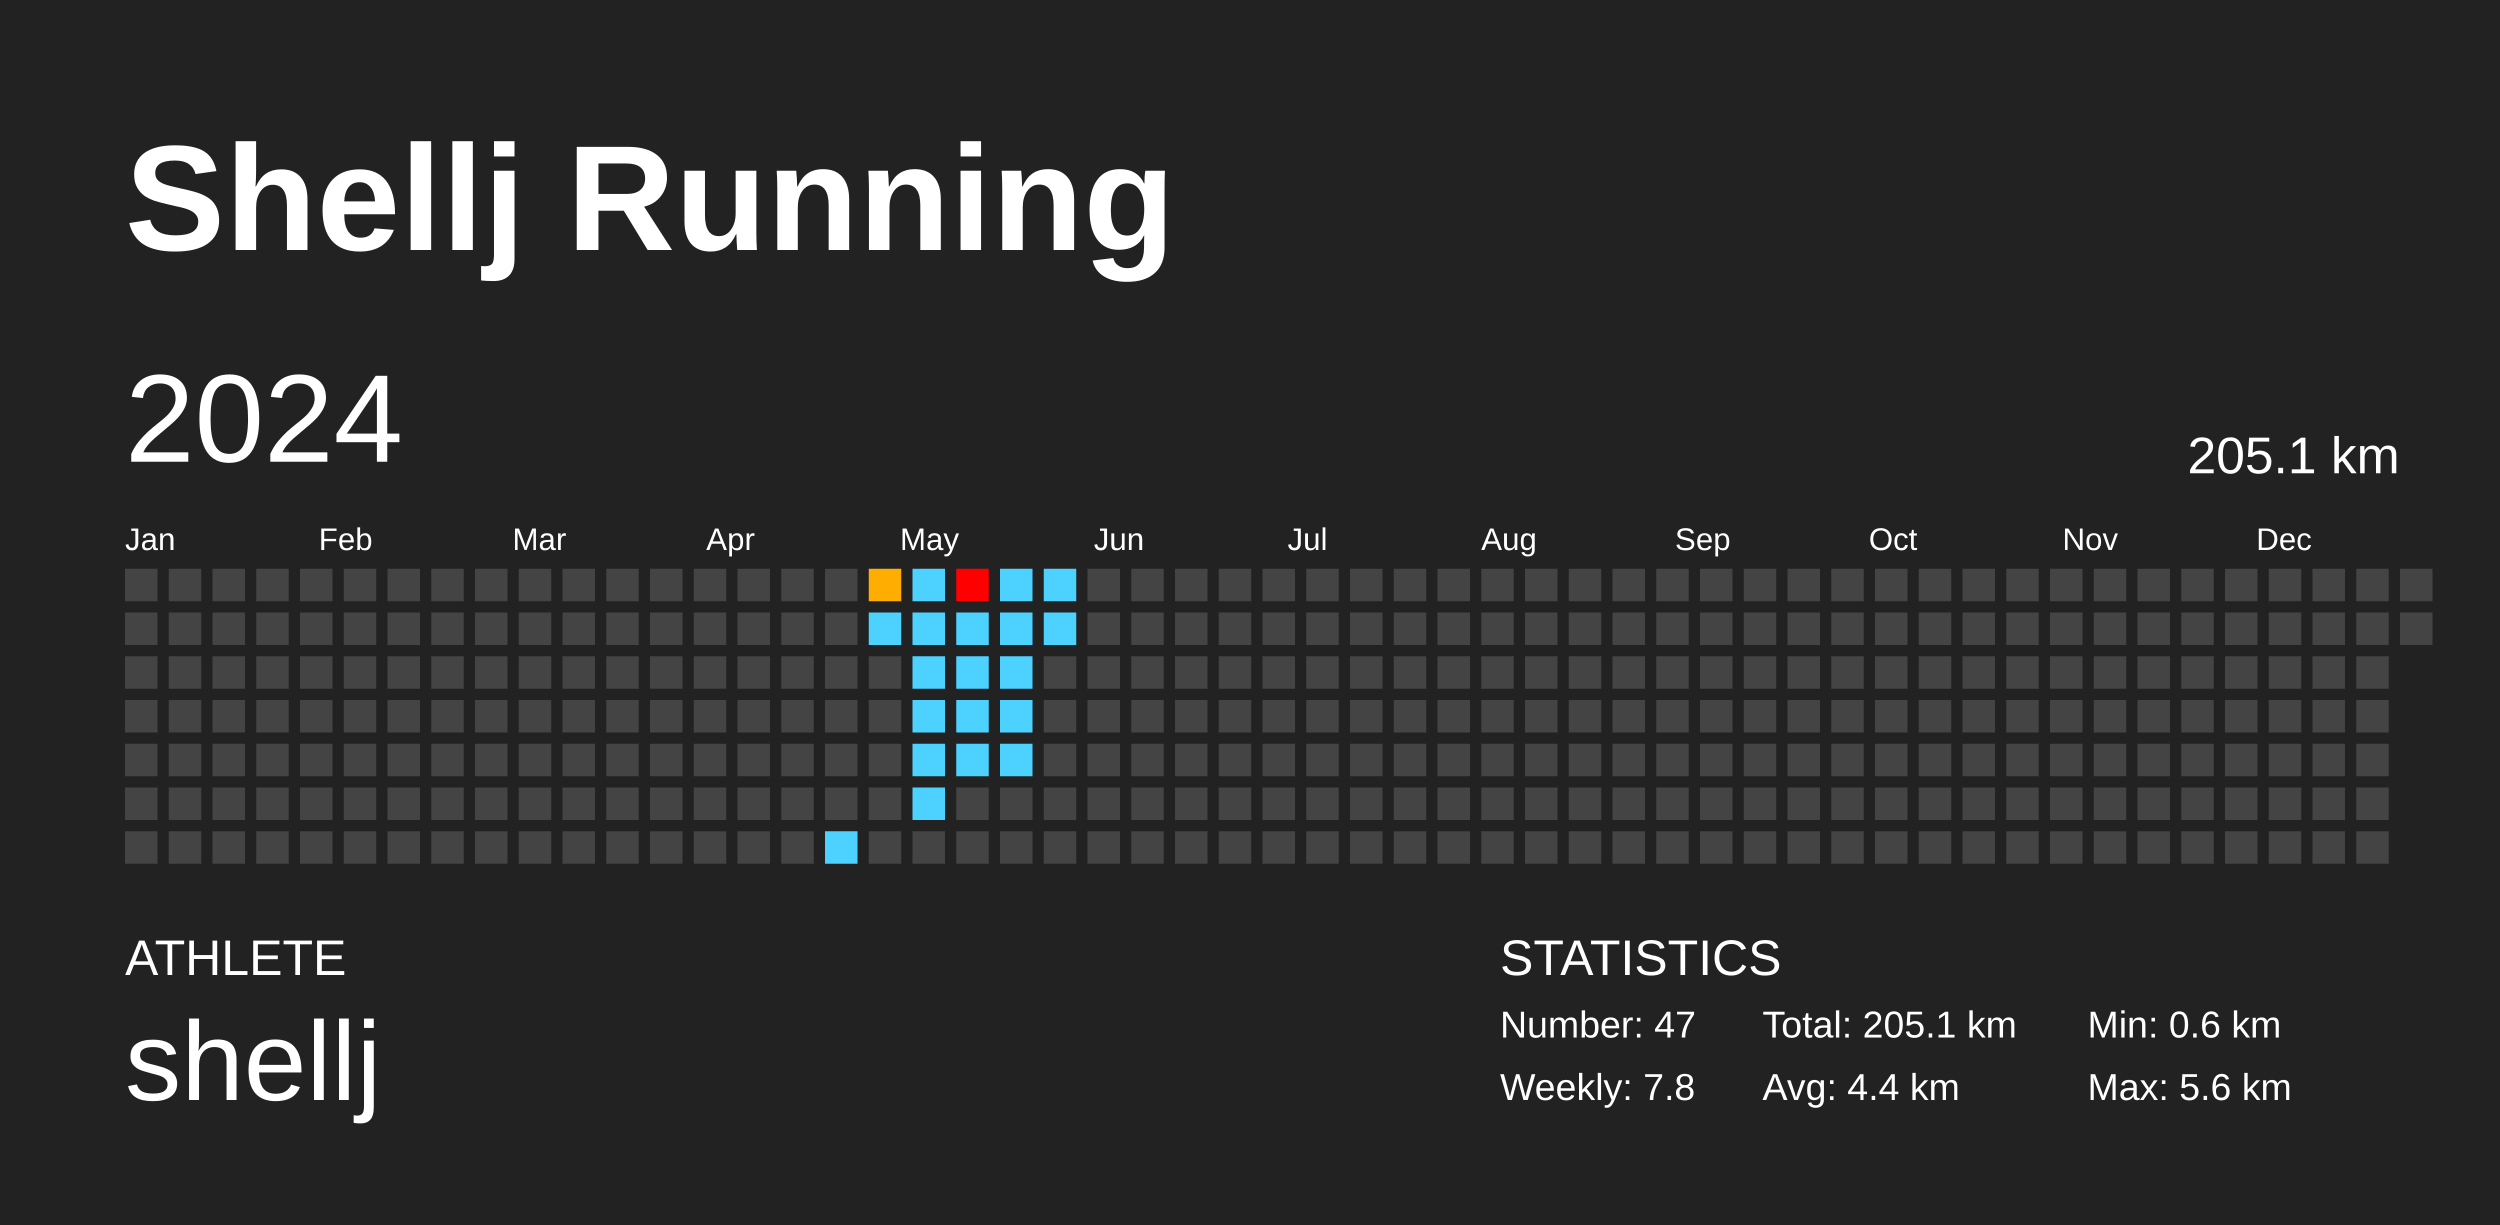
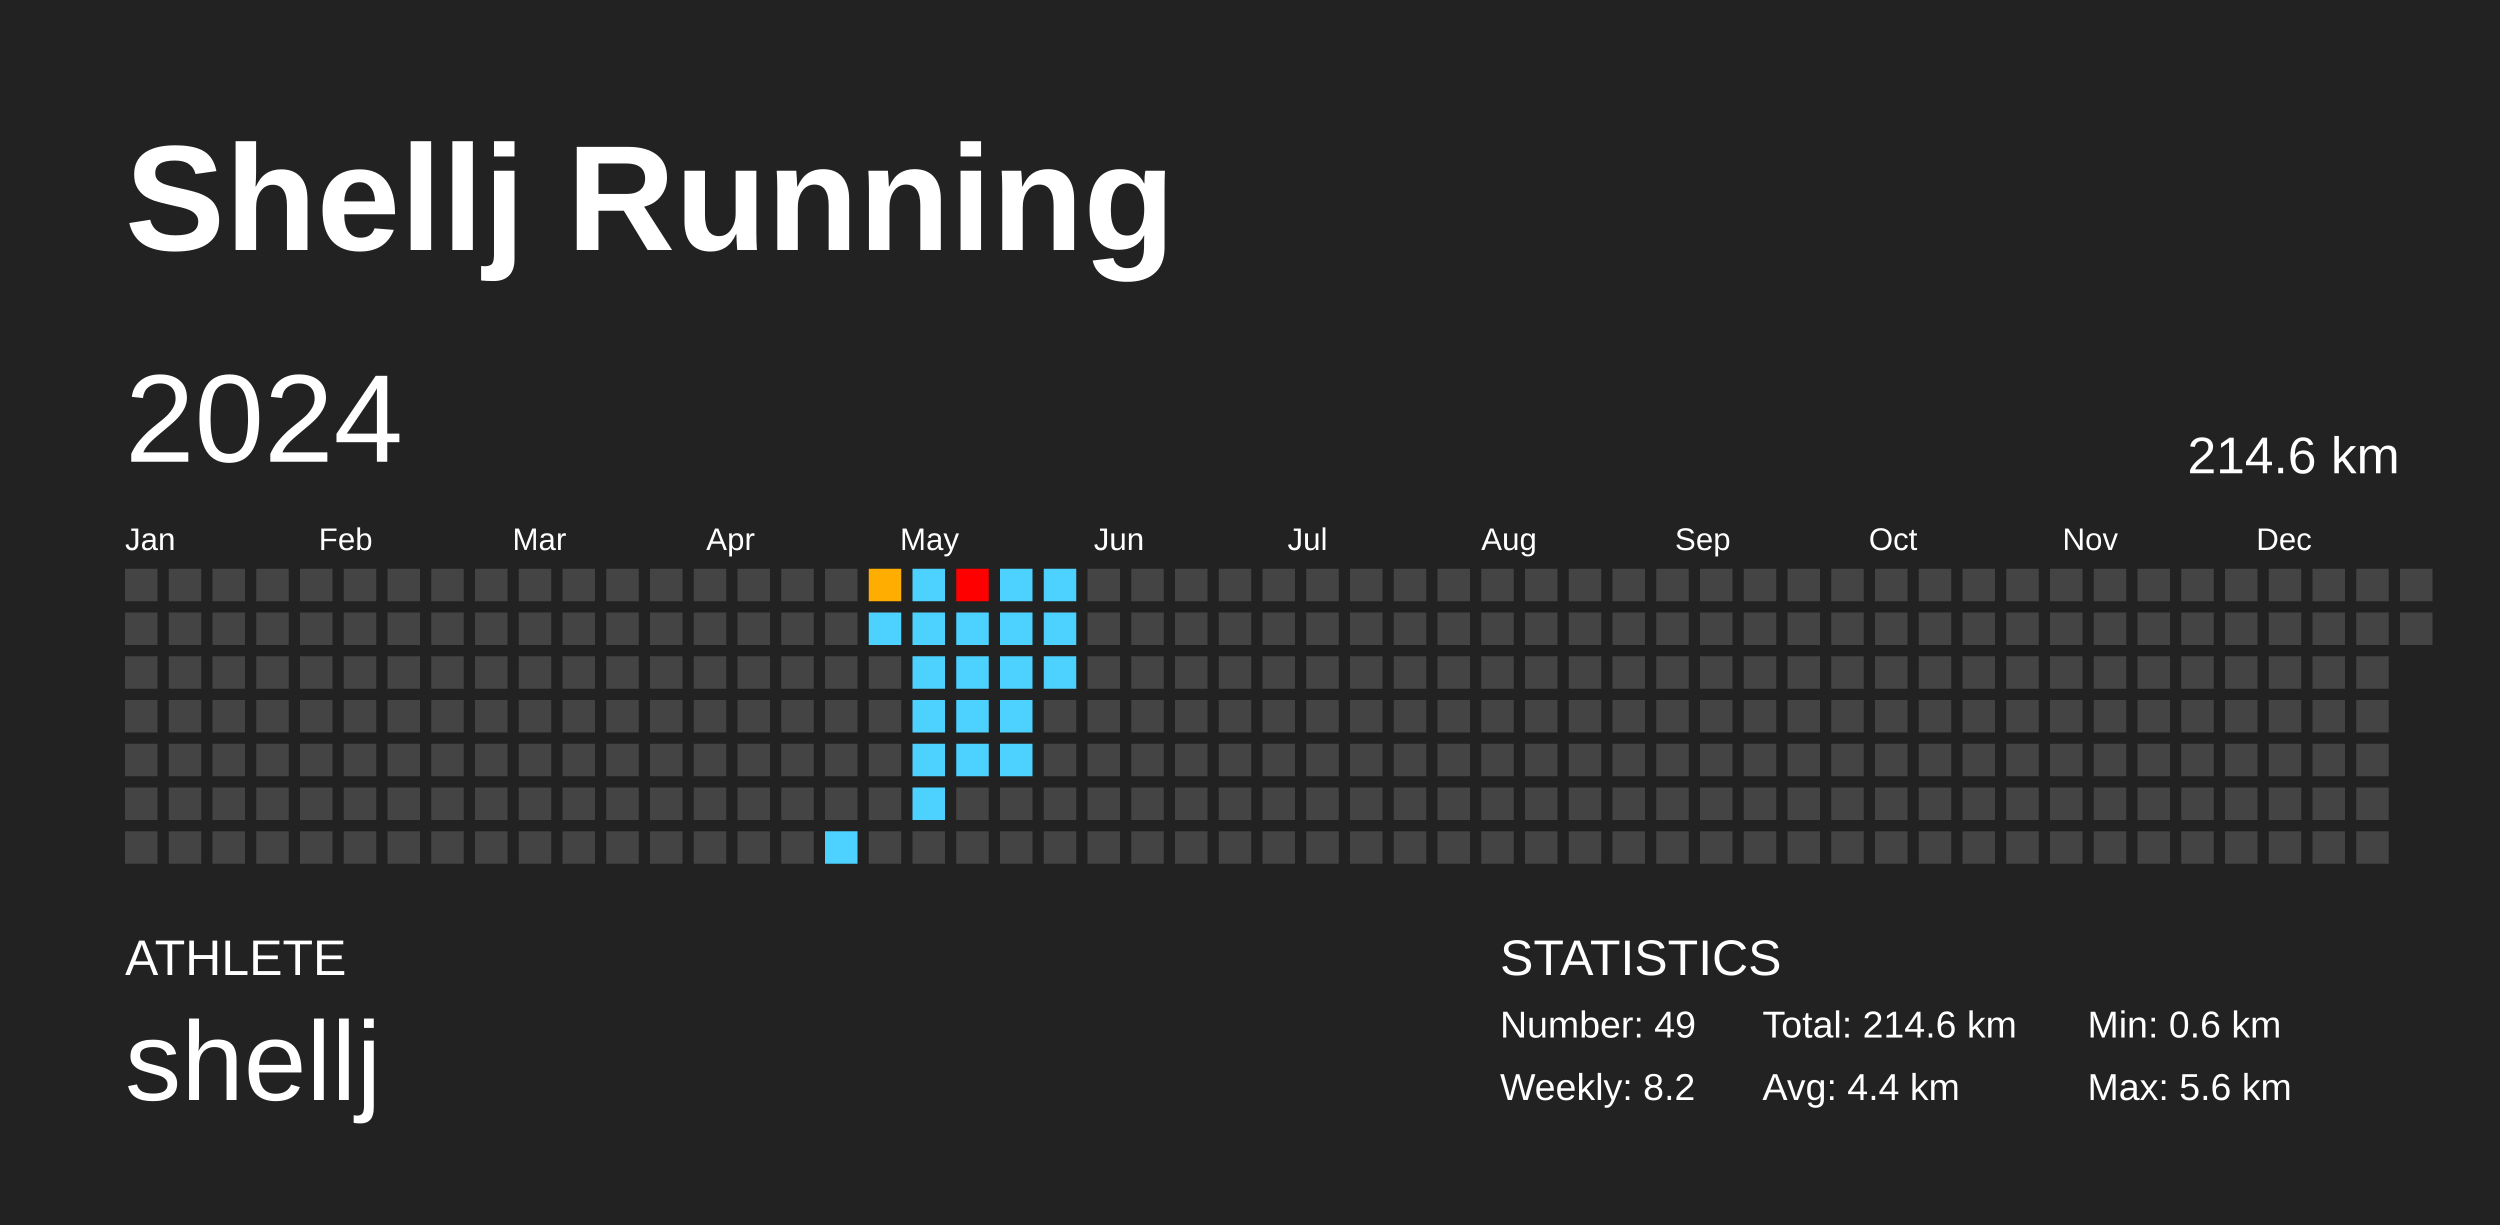
<svg xmlns="http://www.w3.org/2000/svg" baseProfile="full" height="98mm" version="1.1" viewBox="0,0,200,98" width="200mm">
  <defs />
  <rect fill="#222222" height="98" width="200" x="0" y="0" />
  <text fill="#FFFFFF" style="font-size:12px; font-family:Arial; font-weight:bold;" x="10" y="20">Shellj Running</text>
  <text fill="#FFFFFF" style="font-size:4px; font-family:Arial" x="10" y="78">ATHLETE</text>
  <text fill="#FFFFFF" style="font-size:9px; font-family:Arial" x="10" y="88">shellj</text>
  <text fill="#FFFFFF" style="font-size:4px; font-family:Arial" x="120" y="78">STATISTICS</text>
-   <text fill="#FFFFFF" style="font-size:3px; font-family:Arial" x="120" y="83">Number: 47</text>
-   <text fill="#FFFFFF" style="font-size:3px; font-family:Arial" x="120" y="88">Weekly: 7.8</text>
-   <text fill="#FFFFFF" style="font-size:3px; font-family:Arial" x="141" y="83">Total: 205.1 km</text>
+   <text fill="#FFFFFF" style="font-size:3px; font-family:Arial" x="120" y="83">Number: 49</text>
+   <text fill="#FFFFFF" style="font-size:3px; font-family:Arial" x="120" y="88">Weekly: 8.2</text>
+   <text fill="#FFFFFF" style="font-size:3px; font-family:Arial" x="141" y="83">Total: 214.6 km</text>
  <text fill="#FFFFFF" style="font-size:3px; font-family:Arial" x="141" y="88">Avg: 4.4 km</text>
  <text fill="#FFFFFF" style="font-size:3px; font-family:Arial" x="167" y="83">Min: 0.6 km</text>
  <text fill="#FFFFFF" style="font-size:3px; font-family:Arial" x="167" y="88">Max: 5.6 km</text>
  <text dominant-baseline="hanging" fill="#FFFFFF" style="font-size:10.0px; font-family:Arial;" x="10" y="30">2024</text>
-   <text dominant-baseline="hanging" fill="#FFFFFF" style="font-size:4.125px; font-family:Arial;" x="175" y="35">205.1 km</text>
+   <text dominant-baseline="hanging" fill="#FFFFFF" style="font-size:4.125px; font-family:Arial;" x="175" y="35">214.6 km</text>
  <text fill="#FFFFFF" style="font-size:2.5px; font-family:Arial" x="10.0" y="44">Jan</text>
  <text fill="#FFFFFF" style="font-size:2.5px; font-family:Arial" x="25.5" y="44">Feb</text>
  <text fill="#FFFFFF" style="font-size:2.5px; font-family:Arial" x="41.0" y="44">Mar</text>
  <text fill="#FFFFFF" style="font-size:2.5px; font-family:Arial" x="56.5" y="44">Apr</text>
  <text fill="#FFFFFF" style="font-size:2.5px; font-family:Arial" x="72.0" y="44">May</text>
  <text fill="#FFFFFF" style="font-size:2.5px; font-family:Arial" x="87.5" y="44">Jun</text>
  <text fill="#FFFFFF" style="font-size:2.5px; font-family:Arial" x="103.0" y="44">Jul</text>
  <text fill="#FFFFFF" style="font-size:2.5px; font-family:Arial" x="118.5" y="44">Aug</text>
  <text fill="#FFFFFF" style="font-size:2.5px; font-family:Arial" x="134.0" y="44">Sep</text>
  <text fill="#FFFFFF" style="font-size:2.5px; font-family:Arial" x="149.5" y="44">Oct</text>
  <text fill="#FFFFFF" style="font-size:2.5px; font-family:Arial" x="165.0" y="44">Nov</text>
  <text fill="#FFFFFF" style="font-size:2.5px; font-family:Arial" x="180.5" y="44">Dec</text>
  <rect fill="#444444" height="2.6" width="2.6" x="10.0" y="45.5" />
  <rect fill="#444444" height="2.6" width="2.6" x="10.0" y="49.0" />
  <rect fill="#444444" height="2.6" width="2.6" x="10.0" y="52.5" />
  <rect fill="#444444" height="2.6" width="2.6" x="10.0" y="56.0" />
  <rect fill="#444444" height="2.6" width="2.6" x="10.0" y="59.5" />
  <rect fill="#444444" height="2.6" width="2.6" x="10.0" y="63.0" />
  <rect fill="#444444" height="2.6" width="2.6" x="10.0" y="66.5" />
  <rect fill="#444444" height="2.6" width="2.6" x="13.5" y="45.5" />
  <rect fill="#444444" height="2.6" width="2.6" x="13.5" y="49.0" />
  <rect fill="#444444" height="2.6" width="2.6" x="13.5" y="52.5" />
  <rect fill="#444444" height="2.6" width="2.6" x="13.5" y="56.0" />
  <rect fill="#444444" height="2.6" width="2.6" x="13.5" y="59.5" />
  <rect fill="#444444" height="2.6" width="2.6" x="13.5" y="63.0" />
  <rect fill="#444444" height="2.6" width="2.6" x="13.5" y="66.5" />
  <rect fill="#444444" height="2.6" width="2.6" x="17.0" y="45.5" />
  <rect fill="#444444" height="2.6" width="2.6" x="17.0" y="49.0" />
  <rect fill="#444444" height="2.6" width="2.6" x="17.0" y="52.5" />
  <rect fill="#444444" height="2.6" width="2.6" x="17.0" y="56.0" />
  <rect fill="#444444" height="2.6" width="2.6" x="17.0" y="59.5" />
  <rect fill="#444444" height="2.6" width="2.6" x="17.0" y="63.0" />
  <rect fill="#444444" height="2.6" width="2.6" x="17.0" y="66.5" />
  <rect fill="#444444" height="2.6" width="2.6" x="20.5" y="45.5" />
  <rect fill="#444444" height="2.6" width="2.6" x="20.5" y="49.0" />
  <rect fill="#444444" height="2.6" width="2.6" x="20.5" y="52.5" />
  <rect fill="#444444" height="2.6" width="2.6" x="20.5" y="56.0" />
  <rect fill="#444444" height="2.6" width="2.6" x="20.5" y="59.5" />
  <rect fill="#444444" height="2.6" width="2.6" x="20.5" y="63.0" />
  <rect fill="#444444" height="2.6" width="2.6" x="20.5" y="66.5" />
  <rect fill="#444444" height="2.6" width="2.6" x="24.0" y="45.5" />
  <rect fill="#444444" height="2.6" width="2.6" x="24.0" y="49.0" />
  <rect fill="#444444" height="2.6" width="2.6" x="24.0" y="52.5" />
  <rect fill="#444444" height="2.6" width="2.6" x="24.0" y="56.0" />
  <rect fill="#444444" height="2.6" width="2.6" x="24.0" y="59.5" />
  <rect fill="#444444" height="2.6" width="2.6" x="24.0" y="63.0" />
  <rect fill="#444444" height="2.6" width="2.6" x="24.0" y="66.5" />
  <rect fill="#444444" height="2.6" width="2.6" x="27.5" y="45.5" />
  <rect fill="#444444" height="2.6" width="2.6" x="27.5" y="49.0" />
  <rect fill="#444444" height="2.6" width="2.6" x="27.5" y="52.5" />
  <rect fill="#444444" height="2.6" width="2.6" x="27.5" y="56.0" />
  <rect fill="#444444" height="2.6" width="2.6" x="27.5" y="59.5" />
  <rect fill="#444444" height="2.6" width="2.6" x="27.5" y="63.0" />
  <rect fill="#444444" height="2.6" width="2.6" x="27.5" y="66.5" />
  <rect fill="#444444" height="2.6" width="2.6" x="31.0" y="45.5" />
  <rect fill="#444444" height="2.6" width="2.6" x="31.0" y="49.0" />
  <rect fill="#444444" height="2.6" width="2.6" x="31.0" y="52.5" />
  <rect fill="#444444" height="2.6" width="2.6" x="31.0" y="56.0" />
  <rect fill="#444444" height="2.6" width="2.6" x="31.0" y="59.5" />
  <rect fill="#444444" height="2.6" width="2.6" x="31.0" y="63.0" />
  <rect fill="#444444" height="2.6" width="2.6" x="31.0" y="66.5" />
  <rect fill="#444444" height="2.6" width="2.6" x="34.5" y="45.5" />
  <rect fill="#444444" height="2.6" width="2.6" x="34.5" y="49.0" />
  <rect fill="#444444" height="2.6" width="2.6" x="34.5" y="52.5" />
  <rect fill="#444444" height="2.6" width="2.6" x="34.5" y="56.0" />
  <rect fill="#444444" height="2.6" width="2.6" x="34.5" y="59.5" />
  <rect fill="#444444" height="2.6" width="2.6" x="34.5" y="63.0" />
  <rect fill="#444444" height="2.6" width="2.6" x="34.5" y="66.5" />
  <rect fill="#444444" height="2.6" width="2.6" x="38.0" y="45.5" />
  <rect fill="#444444" height="2.6" width="2.6" x="38.0" y="49.0" />
  <rect fill="#444444" height="2.6" width="2.6" x="38.0" y="52.5" />
  <rect fill="#444444" height="2.6" width="2.6" x="38.0" y="56.0" />
  <rect fill="#444444" height="2.6" width="2.6" x="38.0" y="59.5" />
  <rect fill="#444444" height="2.6" width="2.6" x="38.0" y="63.0" />
  <rect fill="#444444" height="2.6" width="2.6" x="38.0" y="66.5" />
  <rect fill="#444444" height="2.6" width="2.6" x="41.5" y="45.5" />
  <rect fill="#444444" height="2.6" width="2.6" x="41.5" y="49.0" />
  <rect fill="#444444" height="2.6" width="2.6" x="41.5" y="52.5" />
  <rect fill="#444444" height="2.6" width="2.6" x="41.5" y="56.0" />
  <rect fill="#444444" height="2.6" width="2.6" x="41.5" y="59.5" />
  <rect fill="#444444" height="2.6" width="2.6" x="41.5" y="63.0" />
  <rect fill="#444444" height="2.6" width="2.6" x="41.5" y="66.5" />
  <rect fill="#444444" height="2.6" width="2.6" x="45.0" y="45.5" />
  <rect fill="#444444" height="2.6" width="2.6" x="45.0" y="49.0" />
  <rect fill="#444444" height="2.6" width="2.6" x="45.0" y="52.5" />
  <rect fill="#444444" height="2.6" width="2.6" x="45.0" y="56.0" />
  <rect fill="#444444" height="2.6" width="2.6" x="45.0" y="59.5" />
  <rect fill="#444444" height="2.6" width="2.6" x="45.0" y="63.0" />
  <rect fill="#444444" height="2.6" width="2.6" x="45.0" y="66.5" />
  <rect fill="#444444" height="2.6" width="2.6" x="48.5" y="45.5" />
  <rect fill="#444444" height="2.6" width="2.6" x="48.5" y="49.0" />
  <rect fill="#444444" height="2.6" width="2.6" x="48.5" y="52.5" />
  <rect fill="#444444" height="2.6" width="2.6" x="48.5" y="56.0" />
  <rect fill="#444444" height="2.6" width="2.6" x="48.5" y="59.5" />
  <rect fill="#444444" height="2.6" width="2.6" x="48.5" y="63.0" />
  <rect fill="#444444" height="2.6" width="2.6" x="48.5" y="66.5" />
  <rect fill="#444444" height="2.6" width="2.6" x="52.0" y="45.5" />
  <rect fill="#444444" height="2.6" width="2.6" x="52.0" y="49.0" />
  <rect fill="#444444" height="2.6" width="2.6" x="52.0" y="52.5" />
  <rect fill="#444444" height="2.6" width="2.6" x="52.0" y="56.0" />
  <rect fill="#444444" height="2.6" width="2.6" x="52.0" y="59.5" />
  <rect fill="#444444" height="2.6" width="2.6" x="52.0" y="63.0" />
  <rect fill="#444444" height="2.6" width="2.6" x="52.0" y="66.5" />
  <rect fill="#444444" height="2.6" width="2.6" x="55.5" y="45.5" />
  <rect fill="#444444" height="2.6" width="2.6" x="55.5" y="49.0" />
  <rect fill="#444444" height="2.6" width="2.6" x="55.5" y="52.5" />
  <rect fill="#444444" height="2.6" width="2.6" x="55.5" y="56.0" />
  <rect fill="#444444" height="2.6" width="2.6" x="55.5" y="59.5" />
  <rect fill="#444444" height="2.6" width="2.6" x="55.5" y="63.0" />
  <rect fill="#444444" height="2.6" width="2.6" x="55.5" y="66.5" />
  <rect fill="#444444" height="2.6" width="2.6" x="59.0" y="45.5" />
  <rect fill="#444444" height="2.6" width="2.6" x="59.0" y="49.0" />
  <rect fill="#444444" height="2.6" width="2.6" x="59.0" y="52.5" />
  <rect fill="#444444" height="2.6" width="2.6" x="59.0" y="56.0" />
  <rect fill="#444444" height="2.6" width="2.6" x="59.0" y="59.5" />
  <rect fill="#444444" height="2.6" width="2.6" x="59.0" y="63.0" />
  <rect fill="#444444" height="2.6" width="2.6" x="59.0" y="66.5" />
  <rect fill="#444444" height="2.6" width="2.6" x="62.5" y="45.5" />
  <rect fill="#444444" height="2.6" width="2.6" x="62.5" y="49.0" />
  <rect fill="#444444" height="2.6" width="2.6" x="62.5" y="52.5" />
  <rect fill="#444444" height="2.6" width="2.6" x="62.5" y="56.0" />
  <rect fill="#444444" height="2.6" width="2.6" x="62.5" y="59.5" />
  <rect fill="#444444" height="2.6" width="2.6" x="62.5" y="63.0" />
  <rect fill="#444444" height="2.6" width="2.6" x="62.5" y="66.5" />
  <rect fill="#444444" height="2.6" width="2.6" x="66.0" y="45.5" />
  <rect fill="#444444" height="2.6" width="2.6" x="66.0" y="49.0" />
  <rect fill="#444444" height="2.6" width="2.6" x="66.0" y="52.5" />
  <rect fill="#444444" height="2.6" width="2.6" x="66.0" y="56.0" />
  <rect fill="#444444" height="2.6" width="2.6" x="66.0" y="59.5" />
  <rect fill="#444444" height="2.6" width="2.6" x="66.0" y="63.0" />
  <rect fill="#4dd2ff" height="2.6" width="2.6" x="66.0" y="66.5" />
  <rect fill="#ffad00" height="2.6" width="2.6" x="69.5" y="45.5" />
  <rect fill="#4dd2ff" height="2.6" width="2.6" x="69.5" y="49.0" />
  <rect fill="#444444" height="2.6" width="2.6" x="69.5" y="52.5" />
  <rect fill="#444444" height="2.6" width="2.6" x="69.5" y="56.0" />
  <rect fill="#444444" height="2.6" width="2.6" x="69.5" y="59.5" />
  <rect fill="#444444" height="2.6" width="2.6" x="69.5" y="63.0" />
  <rect fill="#444444" height="2.6" width="2.6" x="69.5" y="66.5" />
  <rect fill="#4dd2ff" height="2.6" width="2.6" x="73.0" y="45.5" />
  <rect fill="#4dd2ff" height="2.6" width="2.6" x="73.0" y="49.0" />
  <rect fill="#4dd2ff" height="2.6" width="2.6" x="73.0" y="52.5" />
  <rect fill="#4dd2ff" height="2.6" width="2.6" x="73.0" y="56.0" />
  <rect fill="#4dd2ff" height="2.6" width="2.6" x="73.0" y="59.5" />
  <rect fill="#4dd2ff" height="2.6" width="2.6" x="73.0" y="63.0" />
  <rect fill="#444444" height="2.6" width="2.6" x="73.0" y="66.5" />
  <rect fill="red" height="2.6" width="2.6" x="76.5" y="45.5" />
  <rect fill="#4dd2ff" height="2.6" width="2.6" x="76.5" y="49.0" />
  <rect fill="#4dd2ff" height="2.6" width="2.6" x="76.5" y="52.5" />
  <rect fill="#4dd2ff" height="2.6" width="2.6" x="76.5" y="56.0" />
  <rect fill="#4dd2ff" height="2.6" width="2.6" x="76.5" y="59.5" />
  <rect fill="#444444" height="2.6" width="2.6" x="76.5" y="63.0" />
  <rect fill="#444444" height="2.6" width="2.6" x="76.5" y="66.5" />
  <rect fill="#4dd2ff" height="2.6" width="2.6" x="80.0" y="45.5" />
  <rect fill="#4dd2ff" height="2.6" width="2.6" x="80.0" y="49.0" />
  <rect fill="#4dd2ff" height="2.6" width="2.6" x="80.0" y="52.5" />
  <rect fill="#4dd2ff" height="2.6" width="2.6" x="80.0" y="56.0" />
  <rect fill="#4dd2ff" height="2.6" width="2.6" x="80.0" y="59.5" />
  <rect fill="#444444" height="2.6" width="2.6" x="80.0" y="63.0" />
  <rect fill="#444444" height="2.6" width="2.6" x="80.0" y="66.5" />
  <rect fill="#4dd2ff" height="2.6" width="2.6" x="83.5" y="45.5" />
  <rect fill="#4dd2ff" height="2.6" width="2.6" x="83.5" y="49.0" />
-   <rect fill="#444444" height="2.6" width="2.6" x="83.5" y="52.5" />
+   <rect fill="#4dd2ff" height="2.6" width="2.6" x="83.5" y="52.5" />
  <rect fill="#444444" height="2.6" width="2.6" x="83.5" y="56.0" />
  <rect fill="#444444" height="2.6" width="2.6" x="83.5" y="59.5" />
  <rect fill="#444444" height="2.6" width="2.6" x="83.5" y="63.0" />
  <rect fill="#444444" height="2.6" width="2.6" x="83.5" y="66.5" />
  <rect fill="#444444" height="2.6" width="2.6" x="87.0" y="45.5" />
  <rect fill="#444444" height="2.6" width="2.6" x="87.0" y="49.0" />
  <rect fill="#444444" height="2.6" width="2.6" x="87.0" y="52.5" />
  <rect fill="#444444" height="2.6" width="2.6" x="87.0" y="56.0" />
  <rect fill="#444444" height="2.6" width="2.6" x="87.0" y="59.5" />
  <rect fill="#444444" height="2.6" width="2.6" x="87.0" y="63.0" />
  <rect fill="#444444" height="2.6" width="2.6" x="87.0" y="66.5" />
  <rect fill="#444444" height="2.6" width="2.6" x="90.5" y="45.5" />
  <rect fill="#444444" height="2.6" width="2.6" x="90.5" y="49.0" />
  <rect fill="#444444" height="2.6" width="2.6" x="90.5" y="52.5" />
  <rect fill="#444444" height="2.6" width="2.6" x="90.5" y="56.0" />
  <rect fill="#444444" height="2.6" width="2.6" x="90.5" y="59.5" />
  <rect fill="#444444" height="2.6" width="2.6" x="90.5" y="63.0" />
  <rect fill="#444444" height="2.6" width="2.6" x="90.5" y="66.5" />
  <rect fill="#444444" height="2.6" width="2.6" x="94.0" y="45.5" />
  <rect fill="#444444" height="2.6" width="2.6" x="94.0" y="49.0" />
  <rect fill="#444444" height="2.6" width="2.6" x="94.0" y="52.5" />
  <rect fill="#444444" height="2.6" width="2.6" x="94.0" y="56.0" />
  <rect fill="#444444" height="2.6" width="2.6" x="94.0" y="59.5" />
  <rect fill="#444444" height="2.6" width="2.6" x="94.0" y="63.0" />
  <rect fill="#444444" height="2.6" width="2.6" x="94.0" y="66.5" />
  <rect fill="#444444" height="2.6" width="2.6" x="97.5" y="45.5" />
  <rect fill="#444444" height="2.6" width="2.6" x="97.5" y="49.0" />
  <rect fill="#444444" height="2.6" width="2.6" x="97.5" y="52.5" />
  <rect fill="#444444" height="2.6" width="2.6" x="97.5" y="56.0" />
  <rect fill="#444444" height="2.6" width="2.6" x="97.5" y="59.5" />
  <rect fill="#444444" height="2.6" width="2.6" x="97.5" y="63.0" />
  <rect fill="#444444" height="2.6" width="2.6" x="97.5" y="66.5" />
  <rect fill="#444444" height="2.6" width="2.6" x="101.0" y="45.5" />
  <rect fill="#444444" height="2.6" width="2.6" x="101.0" y="49.0" />
  <rect fill="#444444" height="2.6" width="2.6" x="101.0" y="52.5" />
  <rect fill="#444444" height="2.6" width="2.6" x="101.0" y="56.0" />
  <rect fill="#444444" height="2.6" width="2.6" x="101.0" y="59.5" />
  <rect fill="#444444" height="2.6" width="2.6" x="101.0" y="63.0" />
  <rect fill="#444444" height="2.6" width="2.6" x="101.0" y="66.5" />
  <rect fill="#444444" height="2.6" width="2.6" x="104.5" y="45.5" />
  <rect fill="#444444" height="2.6" width="2.6" x="104.5" y="49.0" />
  <rect fill="#444444" height="2.6" width="2.6" x="104.5" y="52.5" />
  <rect fill="#444444" height="2.6" width="2.6" x="104.5" y="56.0" />
  <rect fill="#444444" height="2.6" width="2.6" x="104.5" y="59.5" />
  <rect fill="#444444" height="2.6" width="2.6" x="104.5" y="63.0" />
  <rect fill="#444444" height="2.6" width="2.6" x="104.5" y="66.5" />
  <rect fill="#444444" height="2.6" width="2.6" x="108.0" y="45.5" />
  <rect fill="#444444" height="2.6" width="2.6" x="108.0" y="49.0" />
  <rect fill="#444444" height="2.6" width="2.6" x="108.0" y="52.5" />
  <rect fill="#444444" height="2.6" width="2.6" x="108.0" y="56.0" />
  <rect fill="#444444" height="2.6" width="2.6" x="108.0" y="59.5" />
  <rect fill="#444444" height="2.6" width="2.6" x="108.0" y="63.0" />
  <rect fill="#444444" height="2.6" width="2.6" x="108.0" y="66.5" />
  <rect fill="#444444" height="2.6" width="2.6" x="111.5" y="45.5" />
  <rect fill="#444444" height="2.6" width="2.6" x="111.5" y="49.0" />
  <rect fill="#444444" height="2.6" width="2.6" x="111.5" y="52.5" />
  <rect fill="#444444" height="2.6" width="2.6" x="111.5" y="56.0" />
  <rect fill="#444444" height="2.6" width="2.6" x="111.5" y="59.5" />
  <rect fill="#444444" height="2.6" width="2.6" x="111.5" y="63.0" />
  <rect fill="#444444" height="2.6" width="2.6" x="111.5" y="66.5" />
  <rect fill="#444444" height="2.6" width="2.6" x="115.0" y="45.5" />
  <rect fill="#444444" height="2.6" width="2.6" x="115.0" y="49.0" />
  <rect fill="#444444" height="2.6" width="2.6" x="115.0" y="52.5" />
  <rect fill="#444444" height="2.6" width="2.6" x="115.0" y="56.0" />
  <rect fill="#444444" height="2.6" width="2.6" x="115.0" y="59.5" />
  <rect fill="#444444" height="2.6" width="2.6" x="115.0" y="63.0" />
  <rect fill="#444444" height="2.6" width="2.6" x="115.0" y="66.5" />
  <rect fill="#444444" height="2.6" width="2.6" x="118.5" y="45.5" />
  <rect fill="#444444" height="2.6" width="2.6" x="118.5" y="49.0" />
  <rect fill="#444444" height="2.6" width="2.6" x="118.5" y="52.5" />
  <rect fill="#444444" height="2.6" width="2.6" x="118.5" y="56.0" />
  <rect fill="#444444" height="2.6" width="2.6" x="118.5" y="59.5" />
  <rect fill="#444444" height="2.6" width="2.6" x="118.5" y="63.0" />
  <rect fill="#444444" height="2.6" width="2.6" x="118.5" y="66.5" />
  <rect fill="#444444" height="2.6" width="2.6" x="122.0" y="45.5" />
  <rect fill="#444444" height="2.6" width="2.6" x="122.0" y="49.0" />
  <rect fill="#444444" height="2.6" width="2.6" x="122.0" y="52.5" />
  <rect fill="#444444" height="2.6" width="2.6" x="122.0" y="56.0" />
  <rect fill="#444444" height="2.6" width="2.6" x="122.0" y="59.5" />
  <rect fill="#444444" height="2.6" width="2.6" x="122.0" y="63.0" />
  <rect fill="#444444" height="2.6" width="2.6" x="122.0" y="66.5" />
  <rect fill="#444444" height="2.6" width="2.6" x="125.5" y="45.5" />
  <rect fill="#444444" height="2.6" width="2.6" x="125.5" y="49.0" />
  <rect fill="#444444" height="2.6" width="2.6" x="125.5" y="52.5" />
  <rect fill="#444444" height="2.6" width="2.6" x="125.5" y="56.0" />
  <rect fill="#444444" height="2.6" width="2.6" x="125.5" y="59.5" />
  <rect fill="#444444" height="2.6" width="2.6" x="125.5" y="63.0" />
  <rect fill="#444444" height="2.6" width="2.6" x="125.5" y="66.5" />
  <rect fill="#444444" height="2.6" width="2.6" x="129.0" y="45.5" />
  <rect fill="#444444" height="2.6" width="2.6" x="129.0" y="49.0" />
  <rect fill="#444444" height="2.6" width="2.6" x="129.0" y="52.5" />
  <rect fill="#444444" height="2.6" width="2.6" x="129.0" y="56.0" />
  <rect fill="#444444" height="2.6" width="2.6" x="129.0" y="59.5" />
  <rect fill="#444444" height="2.6" width="2.6" x="129.0" y="63.0" />
  <rect fill="#444444" height="2.6" width="2.6" x="129.0" y="66.5" />
  <rect fill="#444444" height="2.6" width="2.6" x="132.5" y="45.5" />
  <rect fill="#444444" height="2.6" width="2.6" x="132.5" y="49.0" />
  <rect fill="#444444" height="2.6" width="2.6" x="132.5" y="52.5" />
  <rect fill="#444444" height="2.6" width="2.6" x="132.5" y="56.0" />
  <rect fill="#444444" height="2.6" width="2.6" x="132.5" y="59.5" />
  <rect fill="#444444" height="2.6" width="2.6" x="132.5" y="63.0" />
  <rect fill="#444444" height="2.6" width="2.6" x="132.5" y="66.5" />
  <rect fill="#444444" height="2.6" width="2.6" x="136.0" y="45.5" />
  <rect fill="#444444" height="2.6" width="2.6" x="136.0" y="49.0" />
  <rect fill="#444444" height="2.6" width="2.6" x="136.0" y="52.5" />
  <rect fill="#444444" height="2.6" width="2.6" x="136.0" y="56.0" />
  <rect fill="#444444" height="2.6" width="2.6" x="136.0" y="59.5" />
  <rect fill="#444444" height="2.6" width="2.6" x="136.0" y="63.0" />
  <rect fill="#444444" height="2.6" width="2.6" x="136.0" y="66.5" />
  <rect fill="#444444" height="2.6" width="2.6" x="139.5" y="45.5" />
  <rect fill="#444444" height="2.6" width="2.6" x="139.5" y="49.0" />
  <rect fill="#444444" height="2.6" width="2.6" x="139.5" y="52.5" />
  <rect fill="#444444" height="2.6" width="2.6" x="139.5" y="56.0" />
  <rect fill="#444444" height="2.6" width="2.6" x="139.5" y="59.5" />
  <rect fill="#444444" height="2.6" width="2.6" x="139.5" y="63.0" />
  <rect fill="#444444" height="2.6" width="2.6" x="139.5" y="66.5" />
  <rect fill="#444444" height="2.6" width="2.6" x="143.0" y="45.5" />
  <rect fill="#444444" height="2.6" width="2.6" x="143.0" y="49.0" />
  <rect fill="#444444" height="2.6" width="2.6" x="143.0" y="52.5" />
  <rect fill="#444444" height="2.6" width="2.6" x="143.0" y="56.0" />
  <rect fill="#444444" height="2.6" width="2.6" x="143.0" y="59.5" />
  <rect fill="#444444" height="2.6" width="2.6" x="143.0" y="63.0" />
  <rect fill="#444444" height="2.6" width="2.6" x="143.0" y="66.5" />
  <rect fill="#444444" height="2.6" width="2.6" x="146.5" y="45.5" />
  <rect fill="#444444" height="2.6" width="2.6" x="146.5" y="49.0" />
  <rect fill="#444444" height="2.6" width="2.6" x="146.5" y="52.5" />
  <rect fill="#444444" height="2.6" width="2.6" x="146.5" y="56.0" />
  <rect fill="#444444" height="2.6" width="2.6" x="146.5" y="59.5" />
  <rect fill="#444444" height="2.6" width="2.6" x="146.5" y="63.0" />
  <rect fill="#444444" height="2.6" width="2.6" x="146.5" y="66.5" />
  <rect fill="#444444" height="2.6" width="2.6" x="150.0" y="45.5" />
  <rect fill="#444444" height="2.6" width="2.6" x="150.0" y="49.0" />
  <rect fill="#444444" height="2.6" width="2.6" x="150.0" y="52.5" />
  <rect fill="#444444" height="2.6" width="2.6" x="150.0" y="56.0" />
  <rect fill="#444444" height="2.6" width="2.6" x="150.0" y="59.5" />
  <rect fill="#444444" height="2.6" width="2.6" x="150.0" y="63.0" />
  <rect fill="#444444" height="2.6" width="2.6" x="150.0" y="66.5" />
  <rect fill="#444444" height="2.6" width="2.6" x="153.5" y="45.5" />
  <rect fill="#444444" height="2.6" width="2.6" x="153.5" y="49.0" />
  <rect fill="#444444" height="2.6" width="2.6" x="153.5" y="52.5" />
  <rect fill="#444444" height="2.6" width="2.6" x="153.5" y="56.0" />
  <rect fill="#444444" height="2.6" width="2.6" x="153.5" y="59.5" />
  <rect fill="#444444" height="2.6" width="2.6" x="153.5" y="63.0" />
  <rect fill="#444444" height="2.6" width="2.6" x="153.5" y="66.5" />
  <rect fill="#444444" height="2.6" width="2.6" x="157.0" y="45.5" />
  <rect fill="#444444" height="2.6" width="2.6" x="157.0" y="49.0" />
  <rect fill="#444444" height="2.6" width="2.6" x="157.0" y="52.5" />
  <rect fill="#444444" height="2.6" width="2.6" x="157.0" y="56.0" />
  <rect fill="#444444" height="2.6" width="2.6" x="157.0" y="59.5" />
  <rect fill="#444444" height="2.6" width="2.6" x="157.0" y="63.0" />
  <rect fill="#444444" height="2.6" width="2.6" x="157.0" y="66.5" />
  <rect fill="#444444" height="2.6" width="2.6" x="160.5" y="45.5" />
  <rect fill="#444444" height="2.6" width="2.6" x="160.5" y="49.0" />
  <rect fill="#444444" height="2.6" width="2.6" x="160.5" y="52.5" />
  <rect fill="#444444" height="2.6" width="2.6" x="160.5" y="56.0" />
  <rect fill="#444444" height="2.6" width="2.6" x="160.5" y="59.5" />
  <rect fill="#444444" height="2.6" width="2.6" x="160.5" y="63.0" />
  <rect fill="#444444" height="2.6" width="2.6" x="160.5" y="66.5" />
  <rect fill="#444444" height="2.6" width="2.6" x="164.0" y="45.5" />
  <rect fill="#444444" height="2.6" width="2.6" x="164.0" y="49.0" />
  <rect fill="#444444" height="2.6" width="2.6" x="164.0" y="52.5" />
  <rect fill="#444444" height="2.6" width="2.6" x="164.0" y="56.0" />
  <rect fill="#444444" height="2.6" width="2.6" x="164.0" y="59.5" />
  <rect fill="#444444" height="2.6" width="2.6" x="164.0" y="63.0" />
  <rect fill="#444444" height="2.6" width="2.6" x="164.0" y="66.5" />
  <rect fill="#444444" height="2.6" width="2.6" x="167.5" y="45.5" />
  <rect fill="#444444" height="2.6" width="2.6" x="167.5" y="49.0" />
  <rect fill="#444444" height="2.6" width="2.6" x="167.5" y="52.5" />
  <rect fill="#444444" height="2.6" width="2.6" x="167.5" y="56.0" />
  <rect fill="#444444" height="2.6" width="2.6" x="167.5" y="59.5" />
  <rect fill="#444444" height="2.6" width="2.6" x="167.5" y="63.0" />
  <rect fill="#444444" height="2.6" width="2.6" x="167.5" y="66.5" />
  <rect fill="#444444" height="2.6" width="2.6" x="171.0" y="45.5" />
  <rect fill="#444444" height="2.6" width="2.6" x="171.0" y="49.0" />
  <rect fill="#444444" height="2.6" width="2.6" x="171.0" y="52.5" />
  <rect fill="#444444" height="2.6" width="2.6" x="171.0" y="56.0" />
  <rect fill="#444444" height="2.6" width="2.6" x="171.0" y="59.5" />
  <rect fill="#444444" height="2.6" width="2.6" x="171.0" y="63.0" />
  <rect fill="#444444" height="2.6" width="2.6" x="171.0" y="66.5" />
  <rect fill="#444444" height="2.6" width="2.6" x="174.5" y="45.5" />
  <rect fill="#444444" height="2.6" width="2.6" x="174.5" y="49.0" />
  <rect fill="#444444" height="2.6" width="2.6" x="174.5" y="52.5" />
  <rect fill="#444444" height="2.6" width="2.6" x="174.5" y="56.0" />
  <rect fill="#444444" height="2.6" width="2.6" x="174.5" y="59.5" />
  <rect fill="#444444" height="2.6" width="2.6" x="174.5" y="63.0" />
  <rect fill="#444444" height="2.6" width="2.6" x="174.5" y="66.5" />
  <rect fill="#444444" height="2.6" width="2.6" x="178.0" y="45.5" />
  <rect fill="#444444" height="2.6" width="2.6" x="178.0" y="49.0" />
  <rect fill="#444444" height="2.6" width="2.6" x="178.0" y="52.5" />
  <rect fill="#444444" height="2.6" width="2.6" x="178.0" y="56.0" />
  <rect fill="#444444" height="2.6" width="2.6" x="178.0" y="59.5" />
  <rect fill="#444444" height="2.6" width="2.6" x="178.0" y="63.0" />
  <rect fill="#444444" height="2.6" width="2.6" x="178.0" y="66.5" />
  <rect fill="#444444" height="2.6" width="2.6" x="181.5" y="45.5" />
  <rect fill="#444444" height="2.6" width="2.6" x="181.5" y="49.0" />
  <rect fill="#444444" height="2.6" width="2.6" x="181.5" y="52.5" />
  <rect fill="#444444" height="2.6" width="2.6" x="181.5" y="56.0" />
  <rect fill="#444444" height="2.6" width="2.6" x="181.5" y="59.5" />
  <rect fill="#444444" height="2.6" width="2.6" x="181.5" y="63.0" />
  <rect fill="#444444" height="2.6" width="2.6" x="181.5" y="66.5" />
  <rect fill="#444444" height="2.6" width="2.6" x="185.0" y="45.5" />
  <rect fill="#444444" height="2.6" width="2.6" x="185.0" y="49.0" />
  <rect fill="#444444" height="2.6" width="2.6" x="185.0" y="52.5" />
  <rect fill="#444444" height="2.6" width="2.6" x="185.0" y="56.0" />
  <rect fill="#444444" height="2.6" width="2.6" x="185.0" y="59.5" />
  <rect fill="#444444" height="2.6" width="2.6" x="185.0" y="63.0" />
  <rect fill="#444444" height="2.6" width="2.6" x="185.0" y="66.5" />
  <rect fill="#444444" height="2.6" width="2.6" x="188.5" y="45.5" />
  <rect fill="#444444" height="2.6" width="2.6" x="188.5" y="49.0" />
  <rect fill="#444444" height="2.6" width="2.6" x="188.5" y="52.5" />
  <rect fill="#444444" height="2.6" width="2.6" x="188.5" y="56.0" />
  <rect fill="#444444" height="2.6" width="2.6" x="188.5" y="59.5" />
  <rect fill="#444444" height="2.6" width="2.6" x="188.5" y="63.0" />
  <rect fill="#444444" height="2.6" width="2.6" x="188.5" y="66.5" />
  <rect fill="#444444" height="2.6" width="2.6" x="192.0" y="45.5" />
  <rect fill="#444444" height="2.6" width="2.6" x="192.0" y="49.0" />
</svg>
